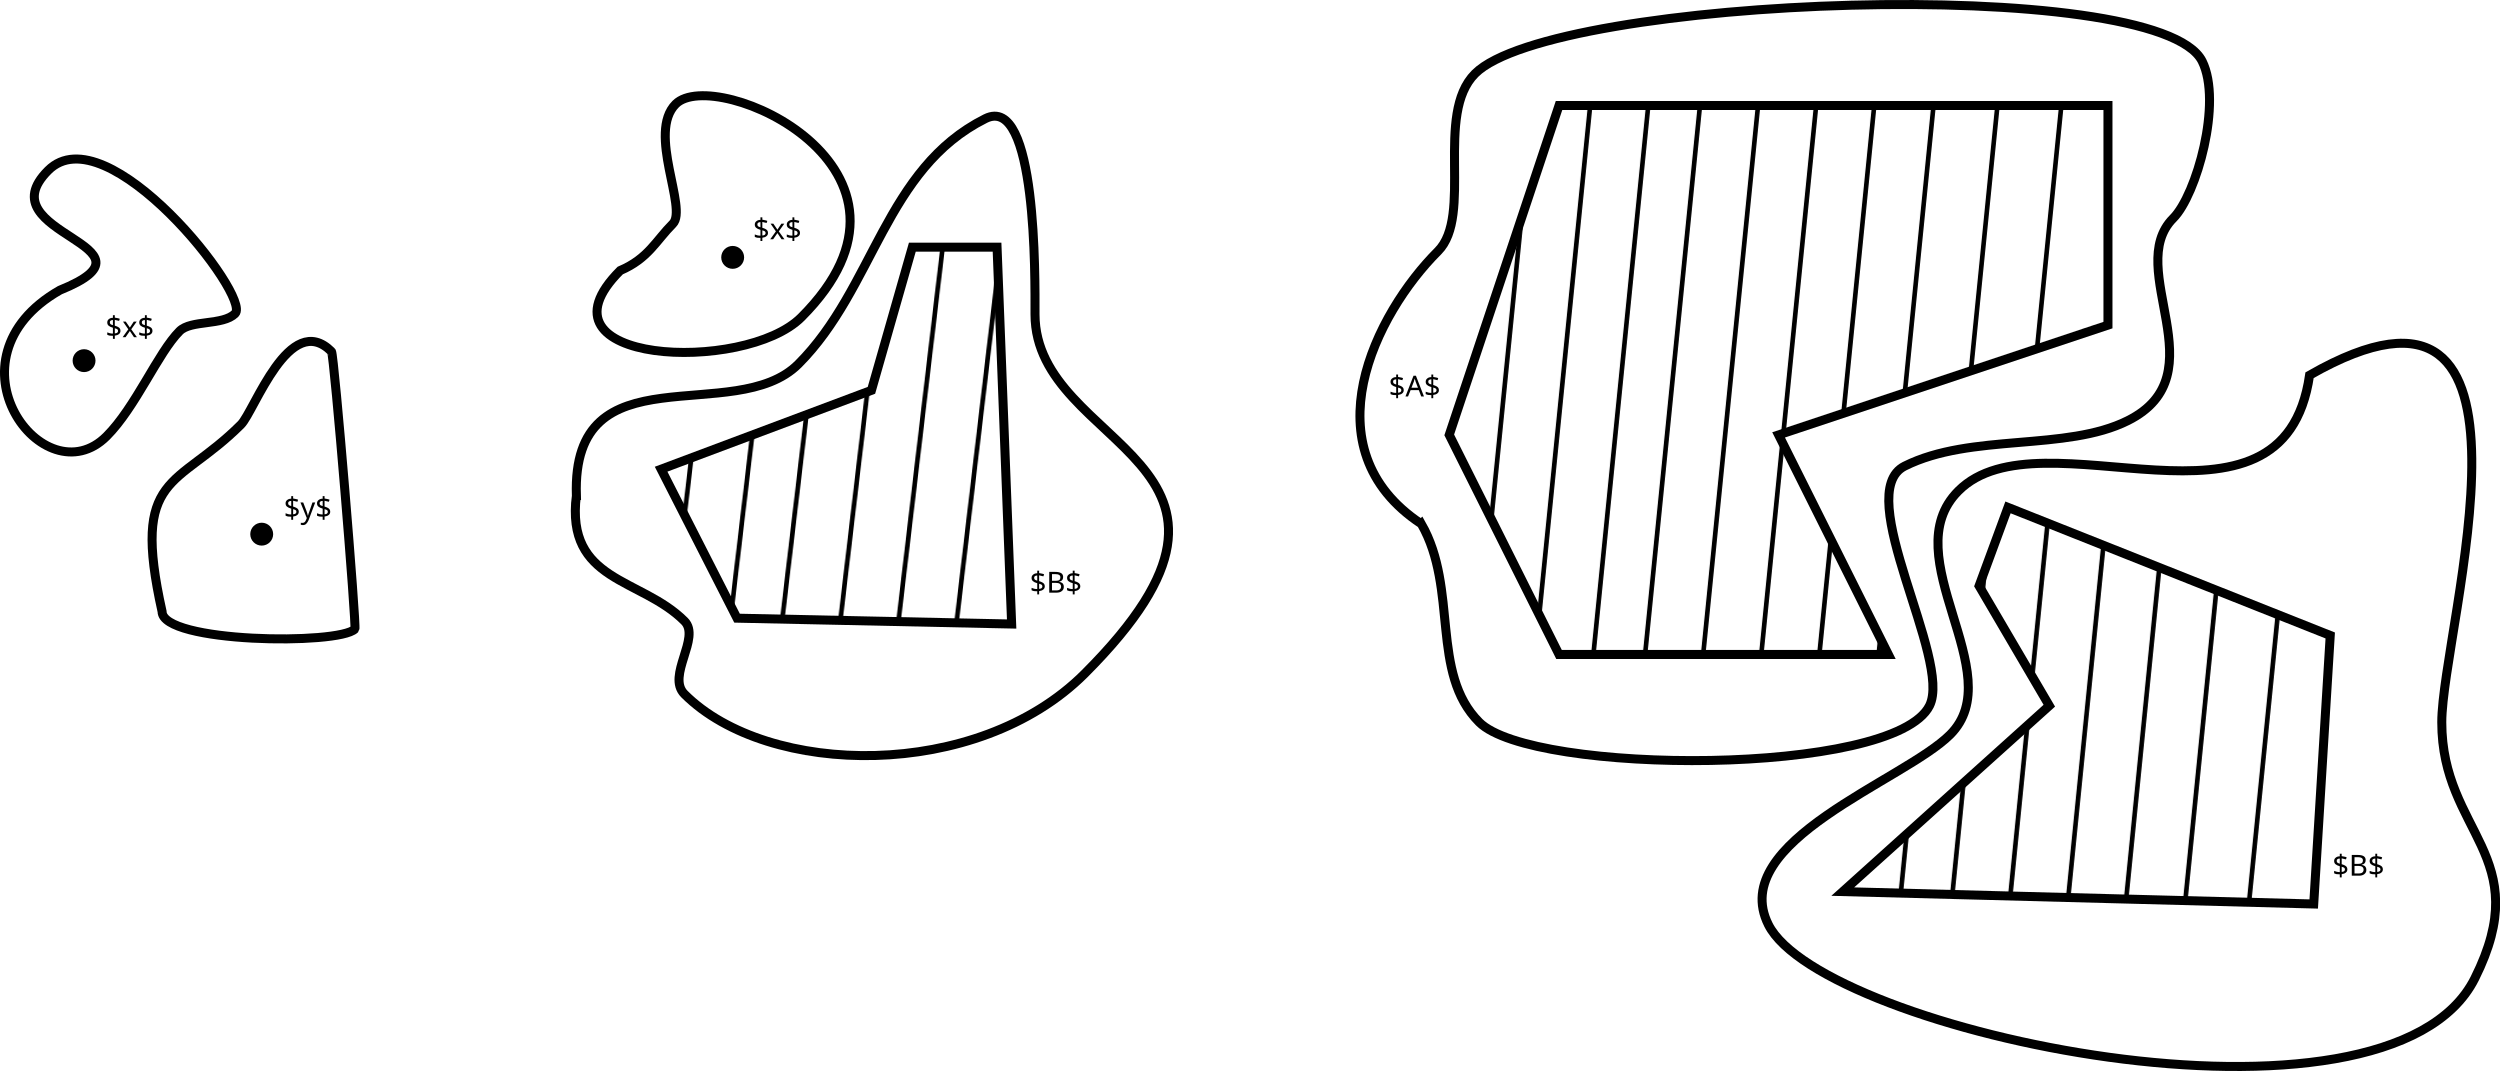
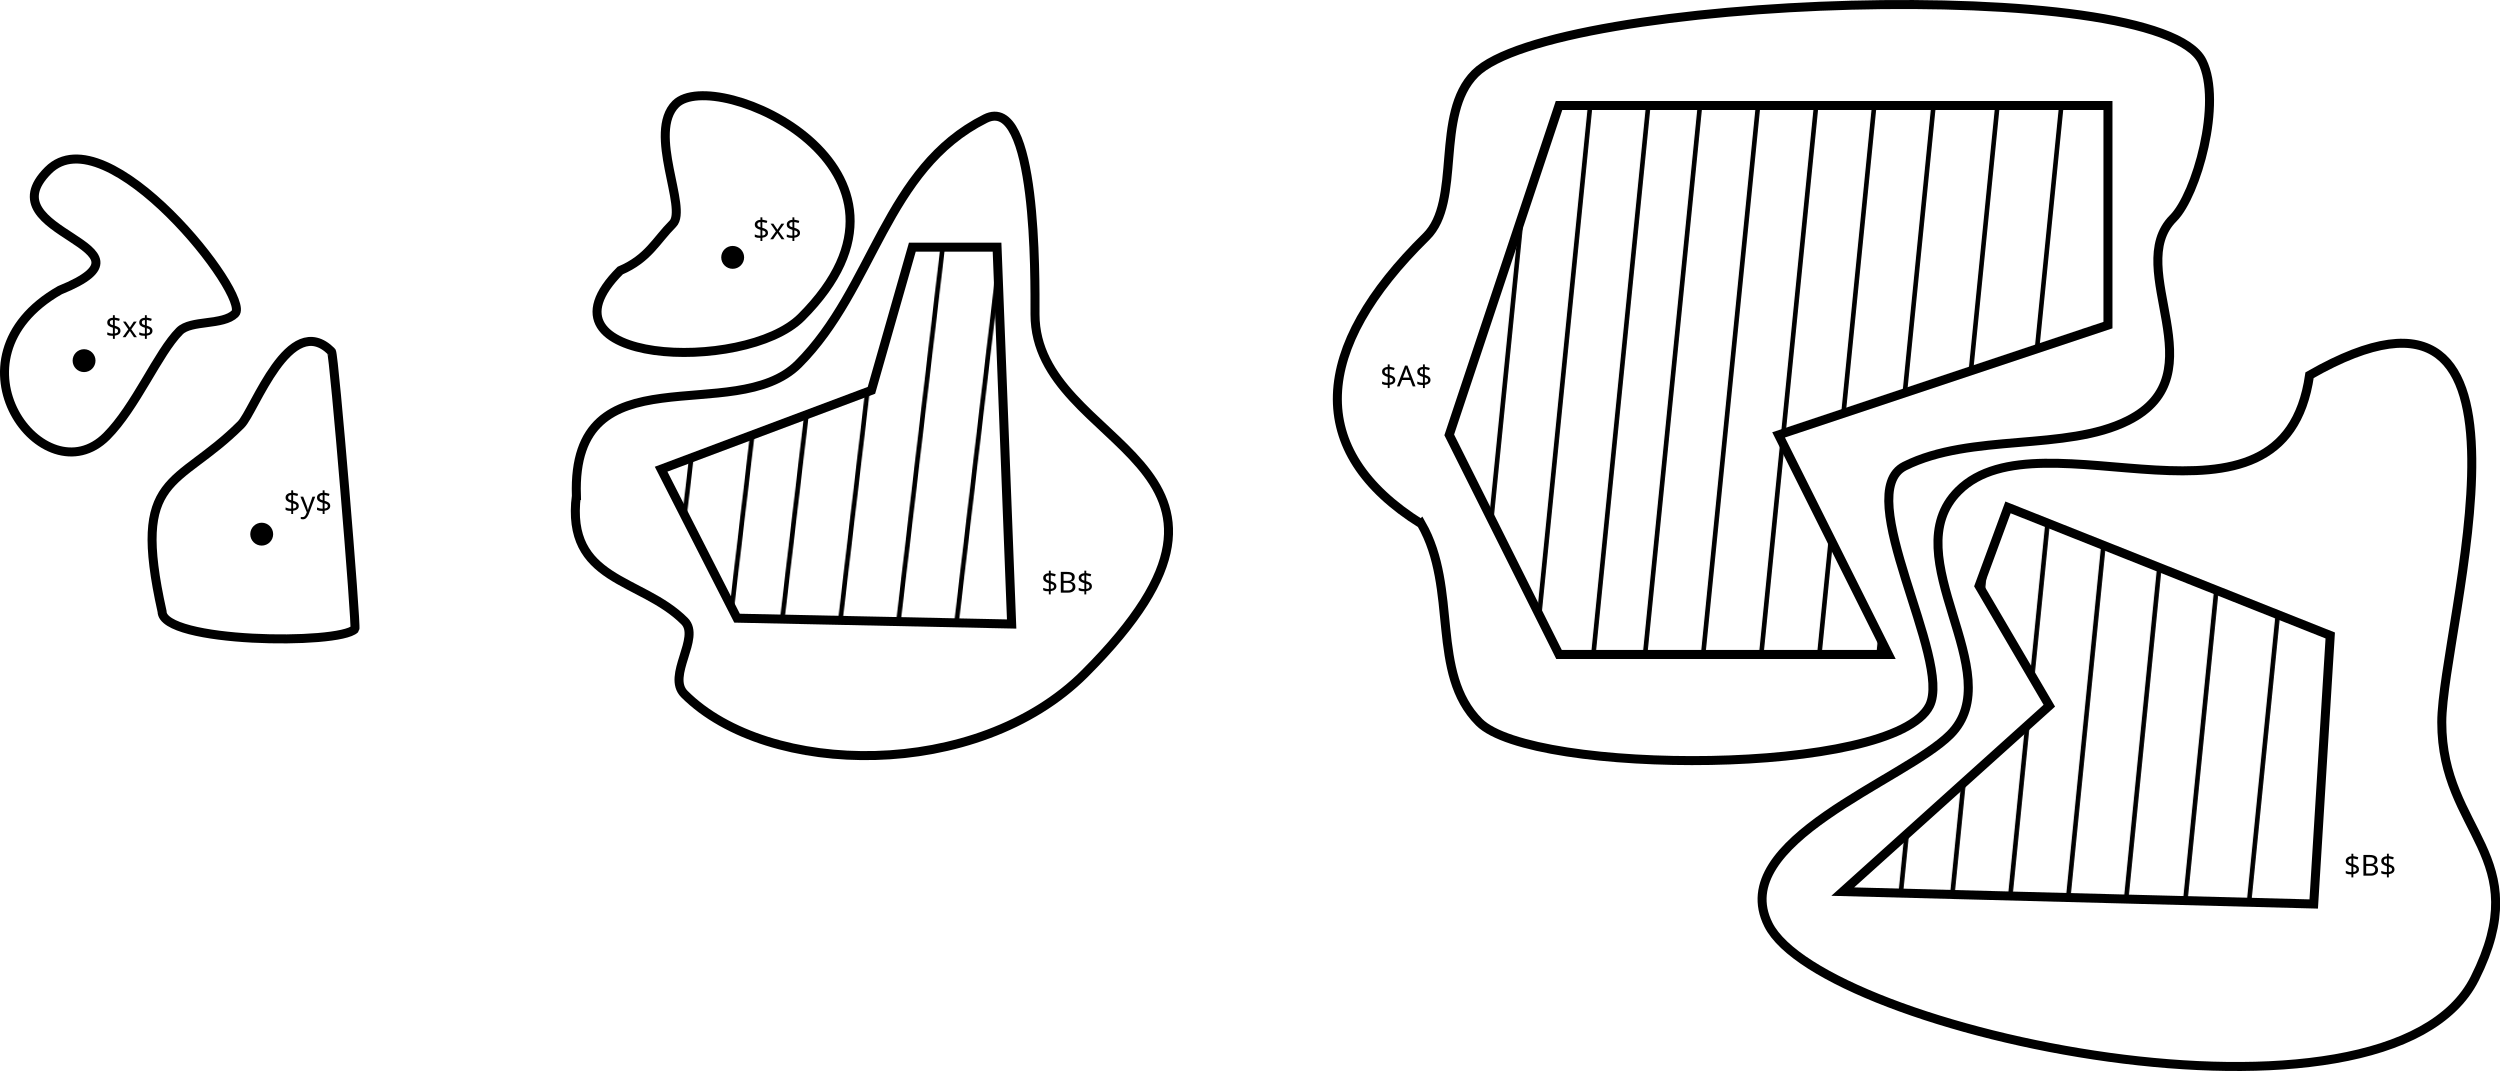
<svg xmlns="http://www.w3.org/2000/svg" xmlns:xlink="http://www.w3.org/1999/xlink" width="227.713mm" height="97.554mm" viewBox="0 0 227.713 97.554" version="1.1" id="svg8">
  <defs id="defs2">
    <pattern xlink:href="#pattern2459" id="pattern2519" patternTransform="matrix(0.2645833,0,0,0.2645833,136.5943,79.83868)" />
    <pattern xlink:href="#pattern2459" id="pattern2517" patternTransform="matrix(0.2645833,0,0,0.2645833,162.1823,25.65229)" />
    <pattern xlink:href="#pattern2459" id="pattern2473" patternTransform="matrix(0.2645408,0.00474988,-0.00474988,0.2645408,120.1495,157.1593)" />
    <pattern patternUnits="userSpaceOnUse" width="221.38" height="378.111" patternTransform="matrix(0.2645833,0,0,0.2645833,124.5529,156.979)" id="pattern2459">
      <path id="path2347" d="M 20.588,378.032 58.383,0.079" style="fill:none;fill-opacity:1;stroke:#000000;stroke-width:1.592;stroke-linecap:butt;stroke-linejoin:miter;stroke-dasharray:none;stroke-opacity:1;marker-start:none;marker-end:none" />
      <path id="path2347-7" d="M 58.383,378.032 96.178,0.079" style="fill:none;fill-opacity:1;stroke:#000000;stroke-width:1.592;stroke-linecap:butt;stroke-linejoin:miter;stroke-dasharray:none;stroke-opacity:1;marker-start:none;marker-end:none" />
      <path id="path2347-3" d="M 40.588,378.032 78.383,0.079" style="fill:none;fill-opacity:1;stroke:#000000;stroke-width:1.592;stroke-linecap:butt;stroke-linejoin:miter;stroke-dasharray:none;stroke-opacity:1;marker-start:none;marker-end:none" />
      <path id="path2347-5" d="M 78.383,378.032 116.178,0.079" style="fill:none;fill-opacity:1;stroke:#000000;stroke-width:1.592;stroke-linecap:butt;stroke-linejoin:miter;stroke-dasharray:none;stroke-opacity:1;marker-start:none;marker-end:none" />
      <path id="path2347-6" d="M 98.383,378.032 136.178,0.079" style="fill:none;fill-opacity:1;stroke:#000000;stroke-width:1.592;stroke-linecap:butt;stroke-linejoin:miter;stroke-dasharray:none;stroke-opacity:1;marker-start:none;marker-end:none" />
      <path id="path2347-2" d="M 118.383,378.032 156.178,0.079" style="fill:none;fill-opacity:1;stroke:#000000;stroke-width:1.592;stroke-linecap:butt;stroke-linejoin:miter;stroke-dasharray:none;stroke-opacity:1;marker-start:none;marker-end:none" />
      <path id="path2347-2-9" d="M 0.792,378.032 38.588,0.079" style="fill:none;fill-opacity:1;stroke:#000000;stroke-width:1.592;stroke-linecap:butt;stroke-linejoin:miter;stroke-dasharray:none;stroke-opacity:1;marker-start:none;marker-end:none" />
      <path id="path2347-2-1" d="M 138.792,378.032 176.588,0.079" style="fill:none;fill-opacity:1;stroke:#000000;stroke-width:1.592;stroke-linecap:butt;stroke-linejoin:miter;stroke-dasharray:none;stroke-opacity:1;marker-start:none;marker-end:none" />
      <path id="path2347-2-2" d="M 160.792,378.032 198.588,0.079" style="fill:none;fill-opacity:1;stroke:#000000;stroke-width:1.592;stroke-linecap:butt;stroke-linejoin:miter;stroke-dasharray:none;stroke-opacity:1;marker-start:none;marker-end:none" />
      <path id="path2347-2-7" d="M 182.792,378.032 220.588,0.079" style="fill:none;fill-opacity:1;stroke:#000000;stroke-width:1.592;stroke-linecap:butt;stroke-linejoin:miter;stroke-dasharray:none;stroke-opacity:1;marker-start:none;marker-end:none" />
    </pattern>
  </defs>
  <g id="layer1" transform="translate(-5.624908,-186.0612)">
    <path style="fill:none;fill-opacity:1;stroke:#000000;stroke-width:0.821;stroke-linecap:butt;stroke-linejoin:miter;stroke-miterlimit:4;stroke-dasharray:none;stroke-opacity:1;marker-start:none;marker-end:none" d="m 11.075,212.494 c 10.134,-4.108 -6.927,-5.046 -1.064,-10.909 5.333,-5.333 18.551,11.516 17.029,13.038 -1.106,1.106 -4.018,0.559 -5.056,1.596 -1.965,1.965 -3.991,6.918 -6.652,9.579 -5.698,5.698 -15.231,-7.034 -4.257,-13.304 z" id="path828" />
    <path style="fill:none;fill-opacity:1;stroke:#000000;stroke-width:0.821;stroke-linecap:butt;stroke-linejoin:miter;stroke-miterlimit:4;stroke-dasharray:none;stroke-opacity:1;marker-start:none;marker-end:none" d="m 20.388,241.763 c -2.827,-12.706 1.307,-11.151 7.184,-17.029 1.224,-1.224 4.419,-10.481 8.248,-6.652 0.238,0.238 2.299,25.107 2.129,25.278 -1.461,1.461 -17.561,1.275 -17.561,-1.596 z" id="path840" />
    <path style="fill:none;fill-opacity:1;stroke:#000000;stroke-width:0.821;stroke-linecap:butt;stroke-linejoin:miter;stroke-miterlimit:4;stroke-dasharray:none;stroke-opacity:1;marker-start:none;marker-end:none" d="m 62.117,210.704 c 2.564,-1.101 3.247,-2.714 4.789,-4.257 1.386,-1.386 -2.343,-8.3 0.266,-10.909 3.564,-3.564 24.995,5.87 11.441,19.424 -5.179,5.179 -25.049,4.295 -16.497,-4.257 z" id="path883" />
    <path style="fill:none;fill-opacity:1;stroke:#000000;stroke-width:0.821;stroke-linecap:butt;stroke-linejoin:miter;stroke-miterlimit:4;stroke-dasharray:none;stroke-opacity:1;marker-start:none;marker-end:none" d="m 58.125,231.192 c -0.444,-13.442 14.424,-6.176 20.222,-11.974 6.92,-6.92 7.887,-17.78 17.029,-22.351 4.711,-2.355 4.523,14.536 4.523,17.827 0,12.376 24.042,13.209 4.523,32.728 -9.794,9.794 -28.859,9.457 -36.453,1.863 -1.662,-1.662 1.515,-5.137 0,-6.652 -3.979,-3.979 -10.834,-3.533 -9.845,-11.441 z" id="path893" />
    <path style="fill:url(#pattern2473);fill-opacity:1;stroke:#000000;stroke-width:0.821;stroke-linecap:butt;stroke-linejoin:miter;stroke-miterlimit:4;stroke-dasharray:none;stroke-opacity:1;marker-start:none;marker-end:none" d="m 65.842,228.798 19.158,-7.184 3.725,-13.038 h 7.716 l 1.33,34.324 -25.012,-0.532 z" id="path903" />
    <path style="fill:url(#pattern2519);fill-opacity:1;stroke:#000000;stroke-width:0.821;stroke-linecap:butt;stroke-linejoin:miter;stroke-miterlimit:4;stroke-dasharray:none;stroke-opacity:1;marker-start:none;marker-end:none" d="m 147.629,245.673 -10,-20 10,-30 h 50 v 20 l -30,10 10,20 z" id="path2477" />
-     <path style="fill:none;fill-opacity:1;stroke:#000000;stroke-width:0.821;stroke-linecap:butt;stroke-linejoin:miter;stroke-miterlimit:4;stroke-dasharray:none;stroke-opacity:1;marker-start:none;marker-end:none" d="m 135.09,233.783 c -10.392,-6.875 -4.162,-19.168 1.505,-24.835 3.238,-3.238 -0.324,-12.47 3.387,-16.181 7.084,-7.084 62.213,-9.158 66.228,-1.129 1.86,3.72 -0.515,12.18 -2.634,14.299 -4.587,4.587 4.289,14.224 -4.139,18.438 -5.635,2.818 -14.271,1.115 -20.32,4.139 -4.903,2.451 4.353,17.634 2.258,21.825 -3.238,6.476 -36.199,6.323 -41.016,1.505 -4.487,-4.487 -1.877,-12.127 -5.268,-18.062 z" id="path2487" />
+     <path style="fill:none;fill-opacity:1;stroke:#000000;stroke-width:0.821;stroke-linecap:butt;stroke-linejoin:miter;stroke-miterlimit:4;stroke-dasharray:none;stroke-opacity:1;marker-start:none;marker-end:none" d="m 135.09,233.783 c -10.633,-6.643 -9.907,-16.002 0.441,-26.166 3.267,-3.209 0.741,-11.14 4.451,-14.85 7.084,-7.084 62.213,-9.158 66.228,-1.129 1.86,3.72 -0.515,12.18 -2.634,14.299 -4.587,4.587 4.289,14.224 -4.139,18.438 -5.635,2.818 -14.271,1.115 -20.32,4.139 -4.903,2.451 4.353,17.634 2.258,21.825 -3.238,6.476 -36.199,6.323 -41.016,1.505 -4.487,-4.487 -1.877,-12.127 -5.268,-18.062 z" id="path2487" />
    <path style="fill:url(#pattern2517);fill-opacity:1;stroke:#000000;stroke-width:0.821;stroke-linecap:butt;stroke-linejoin:miter;stroke-miterlimit:4;stroke-dasharray:none;stroke-opacity:1;marker-start:none;marker-end:none" d="m 188.524,232.277 -2.634,7.15 6.397,10.913 -18.815,16.933 42.898,1.129 1.505,-24.459 z" id="path2497" />
    <path style="fill:none;fill-opacity:1;stroke:#000000;stroke-width:0.821;stroke-linecap:butt;stroke-linejoin:miter;stroke-miterlimit:4;stroke-dasharray:none;stroke-opacity:1;marker-start:none;marker-end:none" d="m 215.993,220.236 c -2.397,16.548 -24.413,2.964 -31.985,10.536 -5.972,5.972 4.819,16.63 -0.753,22.201 -4.189,4.189 -20.359,9.706 -16.557,17.31 4.877,9.753 56.382,20.82 64.346,4.892 5.614,-11.228 -3.01,-13.209 -3.01,-23.33 0,-8.572 11.299,-44.946 -12.041,-31.609 z" id="path2507" />
    <circle style="opacity:1;fill:#000000;fill-opacity:1;stroke:#000000;stroke-width:0.421;stroke-linecap:round;stroke-linejoin:round;stroke-miterlimit:4;stroke-dasharray:none;stroke-dashoffset:0;stroke-opacity:1;marker-start:none;marker-end:none" id="path850" cx="13.282" cy="218.911" r="0.832" />
    <circle style="opacity:1;fill:#000000;fill-opacity:1;stroke:#000000;stroke-width:0.421;stroke-linecap:round;stroke-linejoin:round;stroke-miterlimit:4;stroke-dasharray:none;stroke-dashoffset:0;stroke-opacity:1;marker-start:none;marker-end:none" id="path850-0" cx="29.463" cy="234.715" r="0.832" />
    <circle style="opacity:1;fill:#000000;fill-opacity:1;stroke:#000000;stroke-width:0.421;stroke-linecap:round;stroke-linejoin:round;stroke-miterlimit:4;stroke-dasharray:none;stroke-dashoffset:0;stroke-opacity:1;marker-start:none;marker-end:none" id="path850-9" cx="72.361" cy="209.504" r="0.832" />
    <text id="text2541" xml:space="preserve" style="font-size:2.646px;font-family:Hack;-inkscape-font-specification:'Hack, Normal';fill:#000000;fill-opacity:1;stroke:none;stroke-width:0.265" y="216.773" x="15.237">
      <tspan id="tspan2539" x="15.237" y="216.773" style="stroke-width:0.265">$x$</tspan>
    </text>
-     <text id="text2555" xml:space="preserve" style="font-size:2.646px;font-family:Hack;-inkscape-font-specification:'Hack, Normal';fill:#000000;fill-opacity:1;stroke:none;stroke-width:0.265" y="233.252" x="31.479">
-       <tspan id="tspan2553" x="31.479" y="233.252" style="stroke-width:0.265">$y$</tspan>
+     <text id="text2555" xml:space="preserve" style="font-size:2.646px;font-family:Hack;-inkscape-font-specification:'Hack, Normal';fill:#000000;fill-opacity:1;stroke:none;stroke-width:0.265" y="232.723" x="31.479">
+       <tspan id="tspan2553" x="31.479" y="232.723" style="stroke-width:0.265">$y$</tspan>
    </text>
    <text id="text2569" xml:space="preserve" style="font-size:2.646px;font-family:Hack;-inkscape-font-specification:'Hack, Normal';fill:#000000;fill-opacity:1;stroke:none;stroke-width:0.265" y="207.855" x="74.22">
      <tspan id="tspan2567" x="74.22" y="207.855" style="stroke-width:0.265">$x$</tspan>
    </text>
-     <text id="text2583" xml:space="preserve" style="font-size:2.646px;font-family:Hack;-inkscape-font-specification:'Hack, Normal';fill:#000000;fill-opacity:1;stroke:none;stroke-width:0.265" y="240.042" x="99.429">
-       <tspan id="tspan2581" x="99.429" y="240.042" style="stroke-width:0.265">$B$</tspan>
+     <text id="text2583" xml:space="preserve" style="font-size:2.646px;font-family:Hack;-inkscape-font-specification:'Hack, Normal';fill:#000000;fill-opacity:1;stroke:none;stroke-width:0.265" y="240.042" x="100.488">
+       <tspan id="tspan2581" x="100.488" y="240.042" style="stroke-width:0.265">$B$</tspan>
    </text>
-     <text id="text2597" xml:space="preserve" style="font-size:2.646px;font-family:Hack;-inkscape-font-specification:'Hack, Normal';fill:#000000;fill-opacity:1;stroke:none;stroke-width:0.265" y="222.175" x="132.125">
-       <tspan id="tspan2595" x="132.125" y="222.175" style="stroke-width:0.265">$A$</tspan>
+     <text id="text2597" xml:space="preserve" style="font-size:2.646px;font-family:Hack;-inkscape-font-specification:'Hack, Normal';fill:#000000;fill-opacity:1;stroke:none;stroke-width:0.265" y="221.256" x="131.357">
+       <tspan id="tspan2595" x="131.357" y="221.256" style="stroke-width:0.265">$A$</tspan>
    </text>
-     <text id="text2611" xml:space="preserve" style="font-size:2.646px;font-family:Hack;-inkscape-font-specification:'Hack, Normal';fill:#000000;fill-opacity:1;stroke:none;stroke-width:0.265" y="265.826" x="218.073">
-       <tspan id="tspan2609" x="218.073" y="265.826" style="stroke-width:0.265">$B$</tspan>
+     <text id="text2611" xml:space="preserve" style="font-size:2.646px;font-family:Hack;-inkscape-font-specification:'Hack, Normal';fill:#000000;fill-opacity:1;stroke:none;stroke-width:0.265" y="265.826" x="219.132">
+       <tspan id="tspan2609" x="219.132" y="265.826" style="stroke-width:0.265">$B$</tspan>
    </text>
  </g>
</svg>
